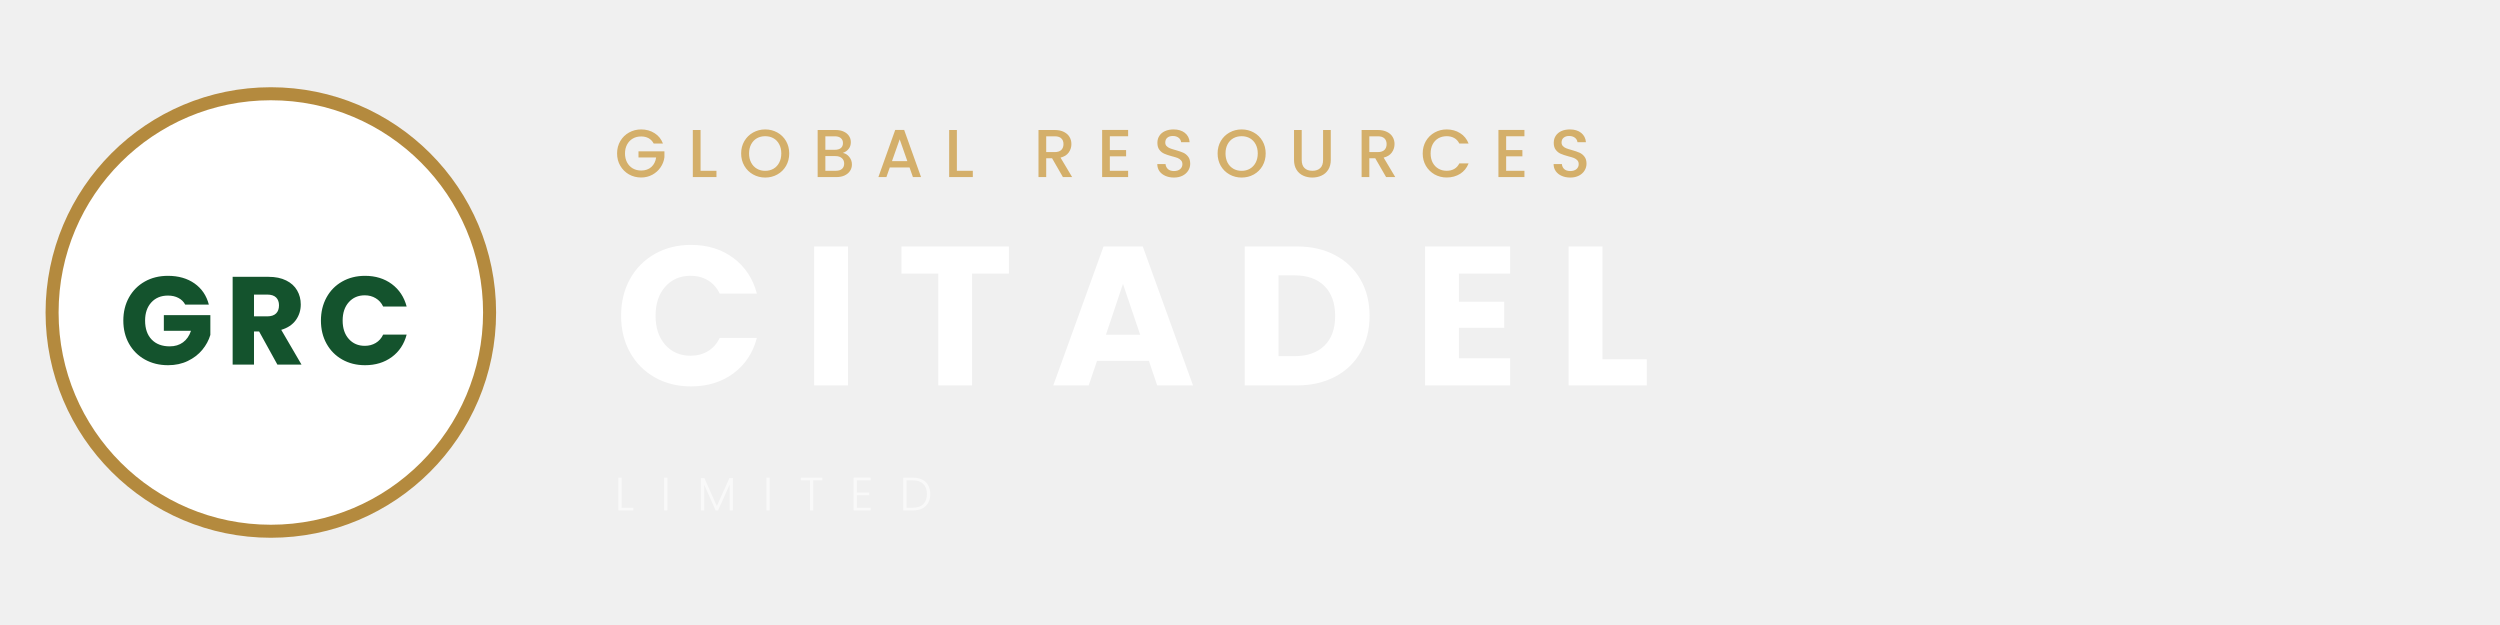
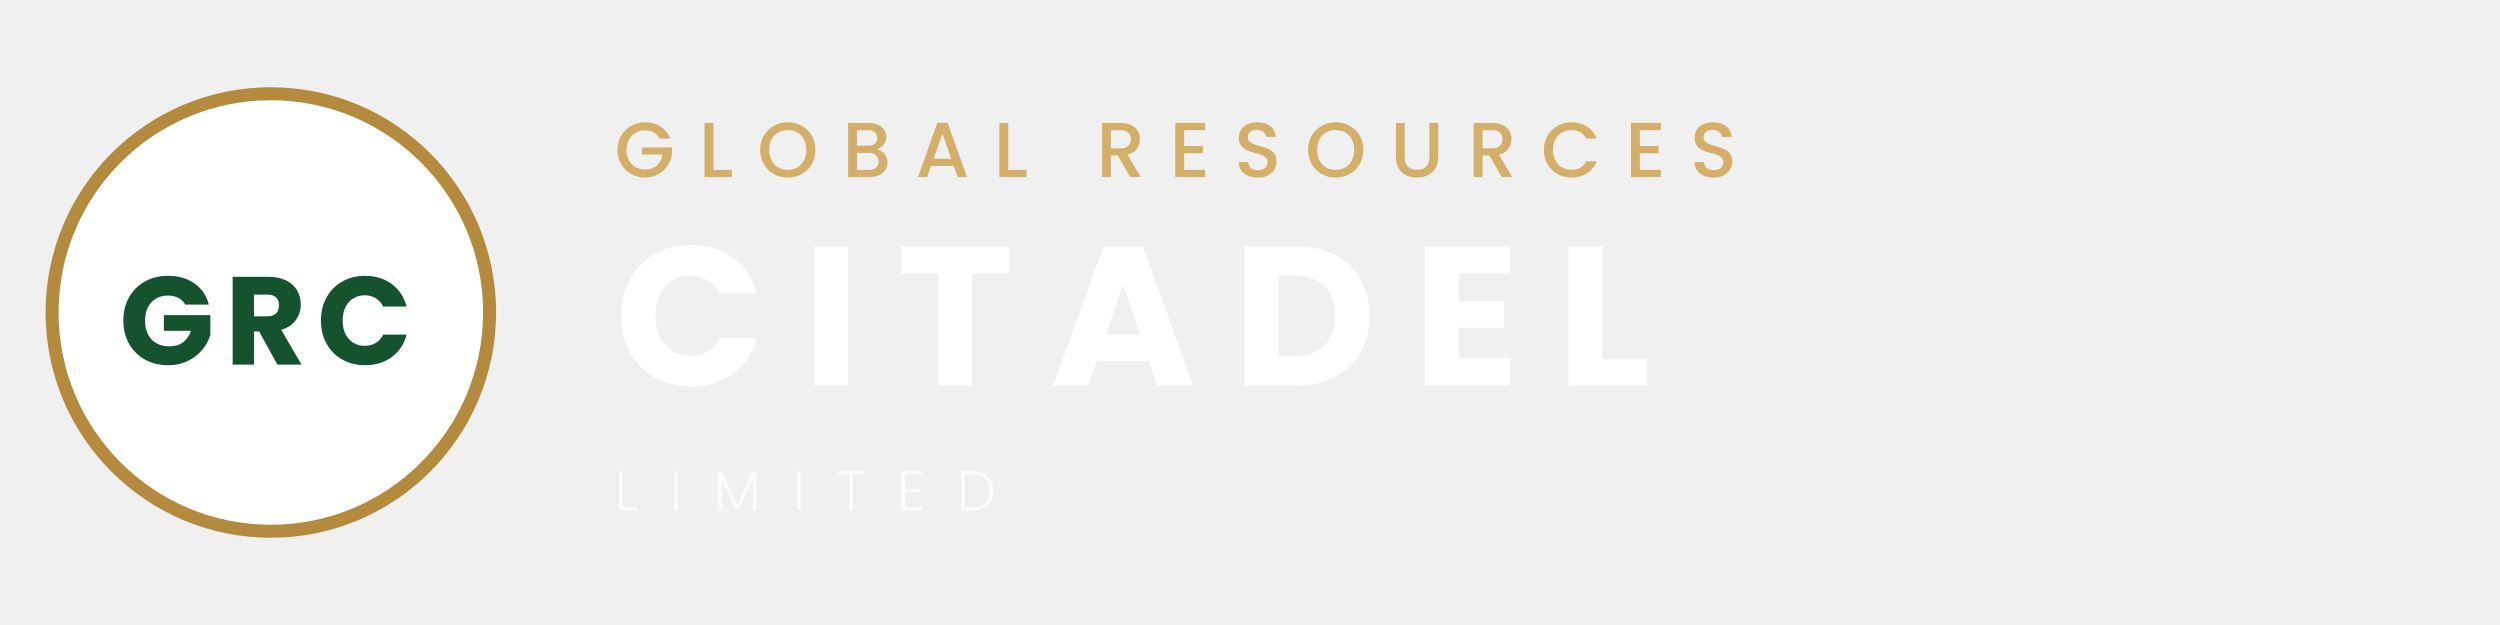
<svg xmlns="http://www.w3.org/2000/svg" viewBox="0 0 480 120" width="480" height="120">
  <circle cx="52" cy="60" r="42" fill="#FFFFFF" stroke="#B48A3E" stroke-width="2.5" />
  <path d="M17.21-11.52L12.67-11.52Q12.22-12.36 11.36-12.80Q10.51-13.25 9.36-13.25L9.36-13.25Q7.37-13.25 6.17-11.94Q4.97-10.63 4.97-8.45L4.97-8.45Q4.97-6.12 6.23-4.81Q7.49-3.50 9.70-3.50L9.70-3.50Q11.21-3.50 12.25-4.27Q13.30-5.04 13.78-6.48L13.78-6.48L8.57-6.48L8.57-9.50L17.50-9.50L17.50-5.69Q17.04-4.15 15.95-2.83Q14.86-1.51 13.18-0.70Q11.50 0.12 9.38 0.12L9.38 0.12Q6.89 0.12 4.93-0.97Q2.98-2.06 1.88-4.01Q0.79-5.95 0.79-8.45L0.79-8.45Q0.79-10.94 1.88-12.90Q2.98-14.86 4.92-15.95Q6.86-17.04 9.36-17.04L9.36-17.04Q12.38-17.04 14.46-15.58Q16.54-14.11 17.21-11.52L17.21-11.52ZM35 0L30.37 0L26.86-6.36L25.88-6.36L25.88 0L21.78 0L21.78-16.85L28.66-16.85Q30.66-16.85 32.06-16.15Q33.46-15.46 34.16-14.24Q34.86-13.03 34.86-11.54L34.86-11.54Q34.86-9.86 33.91-8.54Q32.96-7.22 31.11-6.67L31.11-6.67L35 0ZM25.88-13.44L25.88-9.26L28.42-9.26Q29.55-9.26 30.12-9.82Q30.68-10.37 30.68-11.38L30.68-11.38Q30.68-12.34 30.12-12.89Q29.55-13.44 28.42-13.44L28.42-13.44L25.88-13.44ZM38.73-8.45Q38.73-10.94 39.81-12.90Q40.89-14.86 42.82-15.95Q44.75-17.04 47.20-17.04L47.20-17.04Q50.20-17.04 52.34-15.46Q54.47-13.87 55.19-11.14L55.19-11.14L50.68-11.14Q50.18-12.19 49.25-12.74Q48.33-13.30 47.15-13.30L47.15-13.30Q45.26-13.30 44.08-11.98Q42.90-10.66 42.90-8.45L42.90-8.45Q42.90-6.24 44.08-4.92Q45.26-3.60 47.15-3.60L47.15-3.60Q48.33-3.60 49.25-4.15Q50.18-4.70 50.68-5.76L50.68-5.76L55.19-5.76Q54.47-3.02 52.34-1.45Q50.20 0.12 47.20 0.12L47.20 0.12Q44.75 0.12 42.82-0.97Q40.89-2.06 39.81-4.01Q38.73-5.95 38.73-8.45L38.73-8.45Z" fill="#14532D" transform="translate(22.888, 70)" />
-   <path d="M9.29-6.44L7.51-6.44Q7.16-7.11 6.54-7.46Q5.92-7.80 5.10-7.80L5.10-7.80Q4.20-7.80 3.50-7.40Q2.80-6.99 2.40-6.25Q2.00-5.51 2.00-4.54L2.00-4.54Q2.00-3.56 2.40-2.81Q2.80-2.07 3.50-1.66Q4.20-1.26 5.10-1.26L5.10-1.26Q6.31-1.26 7.06-1.94Q7.81-2.61 7.98-3.77L7.98-3.77L4.59-3.77L4.59-4.95L9.57-4.95L9.57-3.80Q9.43-2.74 8.82-1.86Q8.22-0.98 7.25-0.45Q6.28 0.08 5.10 0.08L5.10 0.08Q3.82 0.08 2.77-0.51Q1.72-1.11 1.10-2.16Q0.48-3.21 0.48-4.54L0.48-4.54Q0.48-5.86 1.10-6.92Q1.72-7.97 2.78-8.56Q3.84-9.15 5.10-9.15L5.10-9.15Q6.54-9.15 7.66-8.44Q8.79-7.74 9.29-6.44L9.29-6.44ZM16.51-9.04L16.51-1.20L19.56-1.20L19.56 0L15.02 0L15.02-9.04L16.51-9.04ZM28.92 0.09Q27.66 0.09 26.60-0.50Q25.54-1.09 24.92-2.15Q24.30-3.21 24.30-4.54L24.30-4.54Q24.30-5.86 24.92-6.92Q25.54-7.97 26.60-8.56Q27.66-9.15 28.92-9.15L28.92-9.15Q30.19-9.15 31.25-8.56Q32.31-7.97 32.92-6.92Q33.53-5.86 33.53-4.54L33.53-4.54Q33.53-3.21 32.92-2.15Q32.31-1.09 31.25-0.50Q30.19 0.09 28.92 0.09L28.92 0.09ZM28.92-1.20Q29.81-1.20 30.52-1.61Q31.22-2.02 31.61-2.78Q32.01-3.54 32.01-4.54L32.01-4.54Q32.01-5.54 31.61-6.29Q31.22-7.05 30.52-7.45Q29.81-7.85 28.92-7.85L28.92-7.85Q28.02-7.85 27.32-7.45Q26.62-7.05 26.22-6.29Q25.82-5.54 25.82-4.54L25.82-4.54Q25.82-3.54 26.22-2.78Q26.62-2.02 27.32-1.61Q28.02-1.20 28.92-1.20L28.92-1.20ZM43.82-4.64Q44.55-4.51 45.06-3.87Q45.57-3.24 45.57-2.43L45.57-2.43Q45.57-1.74 45.21-1.19Q44.85-0.64 44.18-0.32Q43.50 0 42.60 0L42.60 0L38.99 0L38.99-9.04L42.43-9.04Q43.36-9.04 44.02-8.72Q44.68-8.41 45.02-7.88Q45.36-7.36 45.36-6.71L45.36-6.71Q45.36-5.93 44.94-5.41Q44.53-4.89 43.82-4.64L43.82-4.64ZM40.47-7.83L40.47-5.24L42.30-5.24Q43.03-5.24 43.44-5.57Q43.85-5.90 43.85-6.53L43.85-6.53Q43.85-7.14 43.44-7.48Q43.03-7.83 42.30-7.83L42.30-7.83L40.47-7.83ZM42.47-1.21Q43.23-1.21 43.66-1.57Q44.08-1.94 44.08-2.59L44.08-2.59Q44.08-3.25 43.63-3.64Q43.17-4.03 42.42-4.03L42.42-4.03L40.47-4.03L40.47-1.21L42.47-1.21ZM57.28 0L56.63-1.85L52.84-1.85L52.19 0L50.65 0L53.88-9.05L55.60-9.05L58.84 0L57.28 0ZM53.26-3.06L56.21-3.06L54.74-7.25L53.26-3.06ZM65.72-9.04L65.72-1.20L68.78-1.20L68.78 0L64.24 0L64.24-9.04L65.72-9.04ZM87.85 0L86.08 0L84.00-3.61L82.87-3.61L82.87 0L81.39 0L81.39-9.04L84.51-9.04Q85.55-9.04 86.27-8.67Q86.99-8.31 87.35-7.70Q87.71-7.09 87.71-6.33L87.71-6.33Q87.71-5.45 87.20-4.73Q86.68-4.00 85.62-3.74L85.62-3.74L87.85 0ZM82.87-7.83L82.87-4.80L84.51-4.80Q85.34-4.80 85.77-5.21Q86.19-5.63 86.19-6.33L86.19-6.33Q86.19-7.03 85.77-7.43Q85.36-7.83 84.51-7.83L84.51-7.83L82.87-7.83ZM98.60-7.84L95.09-7.84L95.09-5.19L98.21-5.19L98.21-3.98L95.09-3.98L95.09-1.21L98.60-1.21L98.60 0L93.61 0L93.61-9.05L98.60-9.05L98.60-7.84ZM107.40 0.09Q106.49 0.09 105.76-0.23Q105.03-0.55 104.61-1.13Q104.20-1.72 104.20-2.50L104.20-2.50L105.78-2.50Q105.84-1.91 106.25-1.53Q106.66-1.16 107.40-1.16L107.40-1.16Q108.16-1.16 108.59-1.53Q109.02-1.90 109.02-2.48L109.02-2.48Q109.02-2.94 108.75-3.22Q108.49-3.51 108.09-3.67Q107.70-3.82 106.99-4.00L106.99-4.00Q106.11-4.24 105.56-4.48Q105.00-4.72 104.61-5.23Q104.22-5.73 104.22-6.58L104.22-6.58Q104.22-7.36 104.61-7.94Q105.00-8.53 105.71-8.84Q106.41-9.15 107.33-9.15L107.33-9.15Q108.64-9.15 109.48-8.50Q110.32-7.84 110.41-6.70L110.41-6.70L108.77-6.70Q108.73-7.19 108.31-7.54Q107.88-7.89 107.17-7.89L107.17-7.89Q106.54-7.89 106.14-7.57Q105.73-7.24 105.73-6.63L105.73-6.63Q105.73-6.21 105.99-5.95Q106.24-5.68 106.63-5.53Q107.02-5.37 107.70-5.19L107.70-5.19Q108.59-4.94 109.16-4.69Q109.72-4.45 110.12-3.93Q110.52-3.42 110.52-2.56L110.52-2.56Q110.52-1.87 110.15-1.26Q109.78-0.65 109.07-0.28Q108.36 0.09 107.40 0.09L107.40 0.09ZM120.39 0.09Q119.13 0.09 118.07-0.50Q117.01-1.09 116.39-2.15Q115.78-3.21 115.78-4.54L115.78-4.54Q115.78-5.86 116.39-6.92Q117.01-7.97 118.07-8.56Q119.13-9.15 120.39-9.15L120.39-9.15Q121.67-9.15 122.73-8.56Q123.79-7.97 124.40-6.92Q125.01-5.86 125.01-4.54L125.01-4.54Q125.01-3.21 124.40-2.15Q123.79-1.09 122.73-0.50Q121.67 0.09 120.39 0.09L120.39 0.09ZM120.39-1.20Q121.29-1.20 121.99-1.61Q122.69-2.02 123.09-2.78Q123.49-3.54 123.49-4.54L123.49-4.54Q123.49-5.54 123.09-6.29Q122.69-7.05 121.99-7.45Q121.29-7.85 120.39-7.85L120.39-7.85Q119.50-7.85 118.79-7.45Q118.09-7.05 117.69-6.29Q117.30-5.54 117.30-4.54L117.30-4.54Q117.30-3.54 117.69-2.78Q118.09-2.02 118.79-1.61Q119.50-1.20 120.39-1.20L120.39-1.20ZM130.45-9.04L131.93-9.04L131.93-3.28Q131.93-2.25 132.47-1.73Q133.01-1.21 133.97-1.21L133.97-1.21Q134.95-1.21 135.49-1.73Q136.03-2.25 136.03-3.28L136.03-3.28L136.03-9.04L137.51-9.04L137.51-3.30Q137.51-2.20 137.03-1.43Q136.55-0.66 135.74-0.29Q134.94 0.09 133.96 0.09L133.96 0.09Q132.99 0.09 132.19-0.29Q131.39-0.66 130.92-1.43Q130.45-2.20 130.45-3.30L130.45-3.30L130.45-9.04ZM149.89 0L148.13 0L146.05-3.61L144.91-3.61L144.91 0L143.43 0L143.43-9.04L146.55-9.04Q147.59-9.04 148.31-8.67Q149.04-8.31 149.39-7.70Q149.75-7.09 149.75-6.33L149.75-6.33Q149.75-5.45 149.24-4.73Q148.72-4.00 147.66-3.74L147.66-3.74L149.89 0ZM144.91-7.83L144.91-4.80L146.55-4.80Q147.38-4.80 147.81-5.21Q148.23-5.63 148.23-6.33L148.23-6.33Q148.23-7.03 147.81-7.43Q147.40-7.83 146.55-7.83L146.55-7.83L144.91-7.83ZM155.16-4.54Q155.16-5.86 155.77-6.92Q156.39-7.97 157.45-8.56Q158.51-9.15 159.77-9.15L159.77-9.15Q161.21-9.15 162.34-8.44Q163.46-7.74 163.97-6.44L163.97-6.44L162.19-6.44Q161.84-7.15 161.21-7.50Q160.59-7.85 159.77-7.85L159.77-7.85Q158.87-7.85 158.17-7.45Q157.47-7.05 157.07-6.29Q156.68-5.54 156.68-4.54L156.68-4.54Q156.68-3.54 157.07-2.78Q157.47-2.03 158.17-1.62Q158.87-1.21 159.77-1.21L159.77-1.21Q160.59-1.21 161.21-1.56Q161.84-1.91 162.19-2.63L162.19-2.63L163.97-2.63Q163.46-1.33 162.34-0.62Q161.21 0.08 159.77 0.08L159.77 0.08Q158.50 0.08 157.44-0.51Q156.39-1.11 155.77-2.16Q155.16-3.21 155.16-4.54L155.16-4.54ZM174.69-7.84L171.18-7.84L171.18-5.19L174.30-5.19L174.30-3.98L171.18-3.98L171.18-1.21L174.69-1.21L174.69 0L169.70 0L169.70-9.05L174.69-9.05L174.69-7.84ZM183.49 0.09Q182.58 0.09 181.85-0.23Q181.12-0.55 180.71-1.13Q180.29-1.72 180.29-2.50L180.29-2.50L181.88-2.50Q181.93-1.91 182.34-1.53Q182.75-1.16 183.49-1.16L183.49-1.16Q184.25-1.16 184.68-1.53Q185.11-1.90 185.11-2.48L185.11-2.48Q185.11-2.94 184.85-3.22Q184.58-3.51 184.18-3.67Q183.79-3.82 183.08-4.00L183.08-4.00Q182.20-4.24 181.65-4.48Q181.10-4.72 180.71-5.23Q180.32-5.73 180.32-6.58L180.32-6.58Q180.32-7.36 180.71-7.94Q181.10-8.53 181.80-8.84Q182.50-9.15 183.42-9.15L183.42-9.15Q184.74-9.15 185.57-8.50Q186.41-7.84 186.50-6.70L186.50-6.70L184.87-6.70Q184.83-7.19 184.40-7.54Q183.97-7.89 183.27-7.89L183.27-7.89Q182.63-7.89 182.23-7.57Q181.82-7.24 181.82-6.63L181.82-6.63Q181.82-6.21 182.08-5.95Q182.33-5.68 182.72-5.53Q183.11-5.37 183.79-5.19L183.79-5.19Q184.68-4.94 185.25-4.69Q185.81-4.45 186.21-3.93Q186.61-3.42 186.61-2.56L186.61-2.56Q186.61-1.87 186.24-1.26Q185.87-0.65 185.16-0.28Q184.45 0.09 183.49 0.09L183.49 0.09Z" fill="#D4AF6A" transform="translate(118, 34)" />
+   <path d="M9.29-6.44L7.51-6.44Q7.16-7.11 6.54-7.46Q5.92-7.80 5.10-7.80L5.10-7.80Q4.20-7.80 3.50-7.40Q2.80-6.99 2.40-6.25Q2.00-5.51 2.00-4.54L2.00-4.54Q2.00-3.56 2.40-2.81Q2.80-2.07 3.50-1.66Q4.20-1.26 5.10-1.26L5.10-1.26Q6.31-1.26 7.06-1.94Q7.81-2.61 7.98-3.77L7.98-3.77L4.59-3.77L4.59-4.95L9.57-4.95L9.57-3.80Q9.43-2.74 8.82-1.86Q8.22-0.98 7.25-0.45Q6.28 0.08 5.10 0.08L5.10 0.08Q3.82 0.08 2.77-0.51Q1.72-1.11 1.10-2.16Q0.48-3.21 0.48-4.54L0.48-4.54Q0.48-5.86 1.10-6.92Q1.72-7.97 2.78-8.56Q3.84-9.15 5.10-9.15L5.10-9.15Q6.54-9.15 7.66-8.44Q8.79-7.74 9.29-6.44L9.29-6.44ZM16.51-9.04L16.51-1.20L19.56-1.20L19.56 0L15.02 0L15.02-9.04L16.51-9.04ZM28.92 0.09Q27.66 0.09 26.60-0.50Q25.54-1.09 24.92-2.15Q24.30-3.21 24.30-4.54L24.30-4.54Q24.30-5.86 24.92-6.92Q25.54-7.97 26.60-8.56Q27.66-9.15 28.92-9.15L28.92-9.15Q30.19-9.15 31.25-8.56Q32.31-7.97 32.92-6.92Q33.53-5.86 33.53-4.54L33.53-4.54Q33.53-3.21 32.92-2.15Q32.31-1.09 31.25-0.50Q30.19 0.09 28.92 0.09L28.92 0.09ZM28.92-1.20Q29.81-1.20 30.52-1.61Q31.22-2.02 31.61-2.78Q32.01-3.54 32.01-4.54L32.01-4.54Q32.01-5.54 31.61-6.29Q31.22-7.05 30.52-7.45Q29.81-7.85 28.92-7.85L28.92-7.85Q28.02-7.85 27.32-7.45Q26.62-7.05 26.22-6.29Q25.82-5.54 25.82-4.54L25.82-4.54Q25.82-3.54 26.22-2.78Q26.62-2.02 27.32-1.61Q28.02-1.20 28.92-1.20L28.92-1.20ZM43.82-4.64Q44.55-4.51 45.06-3.87Q45.57-3.24 45.57-2.43L45.57-2.43Q45.57-1.74 45.21-1.19Q44.85-0.64 44.18-0.32Q43.50 0 42.60 0L42.60 0L38.99 0L38.99-9.04L42.43-9.04Q43.36-9.04 44.02-8.72Q44.68-8.41 45.02-7.88Q45.36-7.36 45.36-6.71L45.36-6.71Q45.36-5.93 44.94-5.41Q44.53-4.89 43.82-4.64L43.82-4.64ZM40.47-7.83L40.47-5.24L42.30-5.24Q43.03-5.24 43.44-5.57Q43.85-5.90 43.85-6.53L43.85-6.53Q43.85-7.14 43.44-7.48Q43.03-7.83 42.30-7.83L42.30-7.83L40.47-7.83ZM42.47-1.21Q43.23-1.21 43.66-1.57Q44.08-1.94 44.08-2.59L44.08-2.59Q44.08-3.25 43.63-3.64Q43.17-4.03 42.42-4.03L42.42-4.03L40.47-4.03L40.47-1.21L42.47-1.21ZM57.28 0L56.63-1.85L52.84-1.85L52.19 0L50.65 0L53.88-9.05L55.60-9.05L58.84 0L57.28 0ZM53.26-3.06L56.21-3.06L54.74-7.25L53.26-3.06ZM65.72-9.04L65.72-1.20L68.78-1.20L68.78 0L64.24 0L64.24-9.04L65.72-9.04ZM87.85 0L86.08 0L84.00-3.61L82.87-3.61L82.87 0L81.39 0L81.39-9.04L84.51-9.04Q85.55-9.04 86.27-8.67Q86.99-8.31 87.35-7.70Q87.71-7.09 87.71-6.33L87.71-6.33Q87.71-5.45 87.20-4.73Q86.68-4.00 85.62-3.74L85.62-3.74L87.85 0ZM82.87-7.83L82.87-4.80L84.51-4.80Q85.34-4.80 85.77-5.21Q86.19-5.63 86.19-6.33L86.19-6.33Q86.19-7.03 85.77-7.43Q85.36-7.83 84.51-7.83L84.51-7.83L82.87-7.83ZM98.60-7.84L95.09-7.84L95.09-5.19L98.21-5.19L98.21-3.98L95.09-3.98L95.09-1.21L98.60-1.21L98.60 0L93.61 0L93.61-9.05L98.60-9.05L98.60-7.84ZM107.40 0.09Q106.49 0.09 105.76-0.23Q105.03-0.55 104.61-1.13Q104.20-1.72 104.20-2.50L104.20-2.50L105.78-2.50Q105.84-1.91 106.25-1.53Q106.66-1.16 107.40-1.16L107.40-1.16Q108.16-1.16 108.59-1.53Q109.02-1.90 109.02-2.48L109.02-2.48Q109.02-2.94 108.75-3.22Q108.49-3.51 108.09-3.67Q107.70-3.82 106.99-4.00L106.99-4.00Q106.11-4.24 105.56-4.48Q105.00-4.72 104.61-5.23Q104.22-5.73 104.22-6.58L104.22-6.58Q104.22-7.36 104.61-7.94Q105.00-8.53 105.71-8.84Q106.41-9.15 107.33-9.15L107.33-9.15Q108.64-9.15 109.48-8.50Q110.32-7.84 110.41-6.70L110.41-6.70L108.77-6.70Q108.73-7.19 108.31-7.54Q107.88-7.89 107.17-7.89L107.17-7.89Q106.54-7.89 106.14-7.57Q105.73-7.24 105.73-6.63L105.73-6.63Q105.73-6.21 105.99-5.95Q106.24-5.68 106.63-5.53Q107.02-5.37 107.70-5.19L107.70-5.19Q108.59-4.94 109.16-4.69Q109.72-4.45 110.12-3.93Q110.52-3.42 110.52-2.56L110.52-2.56Q110.52-1.87 110.15-1.26Q109.78-0.65 109.07-0.28Q108.36 0.09 107.40 0.09L107.40 0.09ZM120.39 0.09Q119.13 0.09 118.07-0.50Q117.01-1.09 116.39-2.15Q115.78-3.21 115.78-4.54L115.78-4.54Q115.78-5.86 116.39-6.92Q117.01-7.97 118.07-8.56Q119.13-9.15 120.39-9.15L120.39-9.15Q121.67-9.15 122.73-8.56Q123.79-7.97 124.40-6.92Q125.01-5.86 125.01-4.54L125.01-4.54Q125.01-3.21 124.40-2.15Q123.79-1.09 122.73-0.50Q121.67 0.09 120.39 0.09L120.39 0.09ZM120.39-1.20Q121.29-1.20 121.99-1.61Q122.69-2.02 123.09-2.78Q123.49-3.54 123.49-4.54L123.49-4.54Q123.49-5.54 123.09-6.29Q122.69-7.05 121.99-7.45Q121.29-7.85 120.39-7.85L120.39-7.85Q119.50-7.85 118.79-7.45Q118.09-7.05 117.69-6.29Q117.30-5.54 117.30-4.54L117.30-4.54Q117.30-3.54 117.69-2.78Q118.09-2.02 118.79-1.61Q119.50-1.20 120.39-1.20L120.39-1.20ZM130.45-9.04L131.93-9.04L131.93-3.28Q131.93-2.25 132.47-1.73Q133.01-1.21 133.97-1.21L133.97-1.21Q134.95-1.21 135.49-1.73Q136.03-2.25 136.03-3.28L136.03-3.28L136.03-9.04L137.51-9.04L137.51-3.30Q137.51-2.20 137.03-1.43Q136.55-0.66 135.74-0.29Q134.94 0.09 133.96 0.09L133.96 0.09Q132.99 0.09 132.19-0.29Q131.39-0.66 130.92-1.43Q130.45-2.20 130.45-3.30L130.45-3.30L130.45-9.04ZM149.89 0L148.13 0L146.05-3.61L144.91-3.61L144.91 0L143.43 0L143.43-9.04L146.55-9.04Q147.59-9.04 148.31-8.67Q149.04-8.31 149.39-7.70Q149.75-7.09 149.75-6.33L149.75-6.33Q149.75-5.45 149.24-4.73Q148.72-4.00 147.66-3.74L147.66-3.74L149.89 0ZM144.91-7.83L144.91-4.80L146.55-4.80Q147.38-4.80 147.81-5.21Q148.23-5.63 148.23-6.33L148.23-6.33Q148.23-7.03 147.81-7.43Q147.40-7.83 146.55-7.83L146.55-7.83L144.91-7.83ZM155.16-4.54Q155.16-5.86 155.77-6.92Q156.39-7.97 157.45-8.56Q158.51-9.15 159.77-9.15L159.77-9.15Q161.21-9.15 162.34-8.44Q163.46-7.74 163.97-6.44L163.97-6.44L162.19-6.44Q161.84-7.15 161.21-7.50Q160.59-7.85 159.77-7.85L159.77-7.85Q158.87-7.85 158.17-7.45Q157.47-7.05 157.07-6.29Q156.68-5.54 156.68-4.54L156.68-4.54Q156.68-3.54 157.07-2.78Q157.47-2.03 158.17-1.62Q158.87-1.21 159.77-1.21L159.77-1.21Q160.59-1.21 161.21-1.56Q161.84-1.91 162.19-2.63L162.19-2.63L163.97-2.63Q163.46-1.33 162.34-0.62Q161.21 0.08 159.77 0.08L159.77 0.08Q158.50 0.08 157.44-0.51Q156.39-1.11 155.77-2.16Q155.16-3.21 155.16-4.54L155.16-4.54ZM174.69-7.84L171.18-7.84L171.18-5.19L174.30-5.19L174.30-3.98L171.18-3.98L171.18-1.21L174.69-1.21L174.69 0L169.70 0L169.70-9.05L174.69-9.05L174.69-7.84ZM183.49 0.09Q182.58 0.09 181.85-0.23Q181.12-0.55 180.71-1.13Q180.29-1.72 180.29-2.50L180.29-2.50L181.88-2.50Q181.93-1.91 182.34-1.53Q182.75-1.16 183.49-1.16L183.49-1.16Q184.25-1.16 184.68-1.53Q185.11-1.90 185.11-2.48L185.11-2.48Q185.11-2.94 184.85-3.22Q184.58-3.51 184.18-3.67Q183.79-3.82 183.08-4.00L183.08-4.00Q182.20-4.24 181.65-4.48Q181.10-4.72 180.71-5.23Q180.32-5.73 180.32-6.58L180.32-6.58Q180.32-7.36 180.71-7.94Q181.10-8.53 181.80-8.84Q182.50-9.15 183.42-9.15L183.42-9.15Q184.74-9.15 185.57-8.50Q186.41-7.84 186.50-6.70L186.50-6.70L184.87-6.70Q184.83-7.19 184.40-7.54Q183.97-7.89 183.27-7.89L183.27-7.89Q182.63-7.89 182.23-7.57Q181.82-7.24 181.82-6.63L181.82-6.63Q181.82-6.21 182.08-5.95Q182.33-5.68 182.72-5.53Q183.11-5.37 183.79-5.19L183.79-5.19Q184.68-4.94 185.25-4.69Q185.81-4.45 186.21-3.93Q186.61-3.42 186.61-2.56L186.61-2.56Q186.61-1.87 186.24-1.26Q185.87-0.65 185.16-0.28Q184.45 0.09 183.49 0.09L183.49 0.09Z" fill="#D4AF6A" transform="translate(118, 34) scale(1.15)" />
  <path d="M1.25-13.38Q1.25-17.33 2.96-20.43Q4.67-23.52 7.73-25.25Q10.79-26.98 14.67-26.98L14.67-26.98Q19.42-26.98 22.80-24.47Q26.18-21.96 27.32-17.63L27.32-17.63L20.18-17.63Q19.38-19.30 17.92-20.18Q16.45-21.05 14.59-21.05L14.59-21.05Q11.59-21.05 9.73-18.96Q7.87-16.87 7.87-13.38L7.87-13.38Q7.87-9.88 9.73-7.79Q11.59-5.70 14.59-5.70L14.59-5.70Q16.45-5.70 17.92-6.57Q19.38-7.45 20.18-9.12L20.18-9.12L27.32-9.12Q26.18-4.79 22.80-2.30Q19.42 0.19 14.67 0.19L14.67 0.19Q10.79 0.19 7.73-1.54Q4.67-3.27 2.96-6.35Q1.25-9.42 1.25-13.38L1.25-13.38ZM38.31-26.68L44.81-26.68L44.81 0L38.31 0L38.31-26.68ZM55.08-26.68L75.71-26.68L75.71-21.47L68.64-21.47L68.64 0L62.15 0L62.15-21.47L55.08-21.47L55.08-26.68ZM104.18 0L102.59-4.71L92.63-4.71L91.03 0L84.23 0L93.88-26.68L101.41-26.68L111.06 0L104.18 0ZM94.34-9.73L100.91-9.73L97.61-19.49L94.34-9.73ZM130.98-26.68Q135.20-26.68 138.35-25.00Q141.51-23.33 143.23-20.31Q144.96-17.29 144.96-13.34L144.96-13.34Q144.96-9.42 143.23-6.38Q141.51-3.34 138.33-1.67Q135.16 0 130.98 0L130.98 0L120.99 0L120.99-26.68L130.98-26.68ZM130.56-5.62Q134.25-5.62 136.30-7.64Q138.35-9.65 138.35-13.34L138.35-13.34Q138.35-17.02 136.30-19.08Q134.25-21.13 130.56-21.13L130.56-21.13L127.48-21.13L127.48-5.62L130.56-5.62ZM171.95-21.47L162.11-21.47L162.11-16.07L170.81-16.07L170.81-11.06L162.11-11.06L162.11-5.21L171.95-5.21L171.95 0L155.61 0L155.61-26.68L171.95-26.68L171.95-21.47ZM189.67-26.68L189.67-5.02L198.18-5.02L198.18 0L183.17 0L183.17-26.68L189.67-26.68Z" fill="#FFFFFF" transform="translate(118, 74)" />
-   <path d="M1.35-6.29L1.35-0.51L3.61-0.51L3.61 0L0.72 0L0.72-6.29L1.35-6.29ZM9.51-6.29L10.14-6.29L10.14 0L9.51 0L9.51-6.29ZM22.04-6.21L22.72-6.21L22.72 0L22.09 0L22.09-4.96L19.87 0L19.41 0L17.20-4.94L17.20 0L16.57 0L16.57-6.21L17.24-6.21L19.64-0.83L22.04-6.21ZM29.15-6.29L29.78-6.29L29.78 0L29.15 0L29.15-6.29ZM35.76-6.29L39.89-6.29L39.89-5.77L38.14-5.77L38.14 0L37.51 0L37.51-5.77L35.76-5.77L35.76-6.29ZM49.17-5.78L46.52-5.78L46.52-3.43L48.90-3.43L48.90-2.91L46.52-2.91L46.52-0.52L49.17-0.52L49.17 0L45.89 0L45.89-6.30L49.17-6.30L49.17-5.78ZM57.28-6.29Q58.32-6.29 59.07-5.91Q59.82-5.54 60.21-4.82Q60.61-4.11 60.61-3.13L60.61-3.13Q60.61-2.16 60.21-1.45Q59.82-0.75 59.07-0.37Q58.32 0 57.28 0L57.28 0L55.42 0L55.42-6.29L57.28-6.29ZM57.28-0.52Q58.59-0.52 59.28-1.21Q59.97-1.90 59.97-3.13L59.97-3.13Q59.97-4.37 59.28-5.07Q58.59-5.77 57.28-5.77L57.28-5.77L56.05-5.77L56.05-0.52L57.28-0.52Z" fill="rgba(255,255,255,0.6)" transform="translate(118, 98)" />
+   <path d="M1.35-6.29L1.35-0.51L3.61-0.51L3.61 0L0.72 0L0.72-6.29L1.35-6.29ZM9.51-6.29L10.14-6.29L10.14 0L9.51 0L9.51-6.29ZM22.04-6.21L22.72-6.21L22.72 0L22.09 0L22.09-4.96L19.87 0L19.41 0L17.20-4.94L17.20 0L16.57 0L16.57-6.21L17.24-6.21L19.64-0.83L22.04-6.21ZM29.15-6.29L29.78-6.29L29.78 0L29.15 0L29.15-6.29ZM35.76-6.29L39.89-6.29L39.89-5.77L38.14-5.77L38.14 0L37.51 0L37.51-5.77L35.76-5.77L35.76-6.29ZM49.17-5.78L46.52-5.78L46.52-3.43L48.90-3.43L48.90-2.91L46.52-2.91L46.52-0.52L49.17-0.52L49.17 0L45.89 0L45.89-6.30L49.17-6.30L49.17-5.78ZM57.28-6.29Q58.32-6.29 59.07-5.91Q59.82-5.54 60.21-4.82Q60.61-4.11 60.61-3.13L60.61-3.13Q60.61-2.16 60.21-1.45Q59.82-0.75 59.07-0.37Q58.32 0 57.28 0L57.28 0L55.42 0L55.42-6.29L57.28-6.29ZM57.28-0.52Q58.59-0.52 59.28-1.21Q59.97-1.90 59.97-3.13L59.97-3.13Q59.97-4.37 59.28-5.07Q58.59-5.77 57.28-5.77L57.28-5.77L56.05-5.77L56.05-0.52L57.28-0.52Z" fill="rgba(255,255,255,0.75)" transform="translate(118, 98) scale(1.2)" />
</svg>
